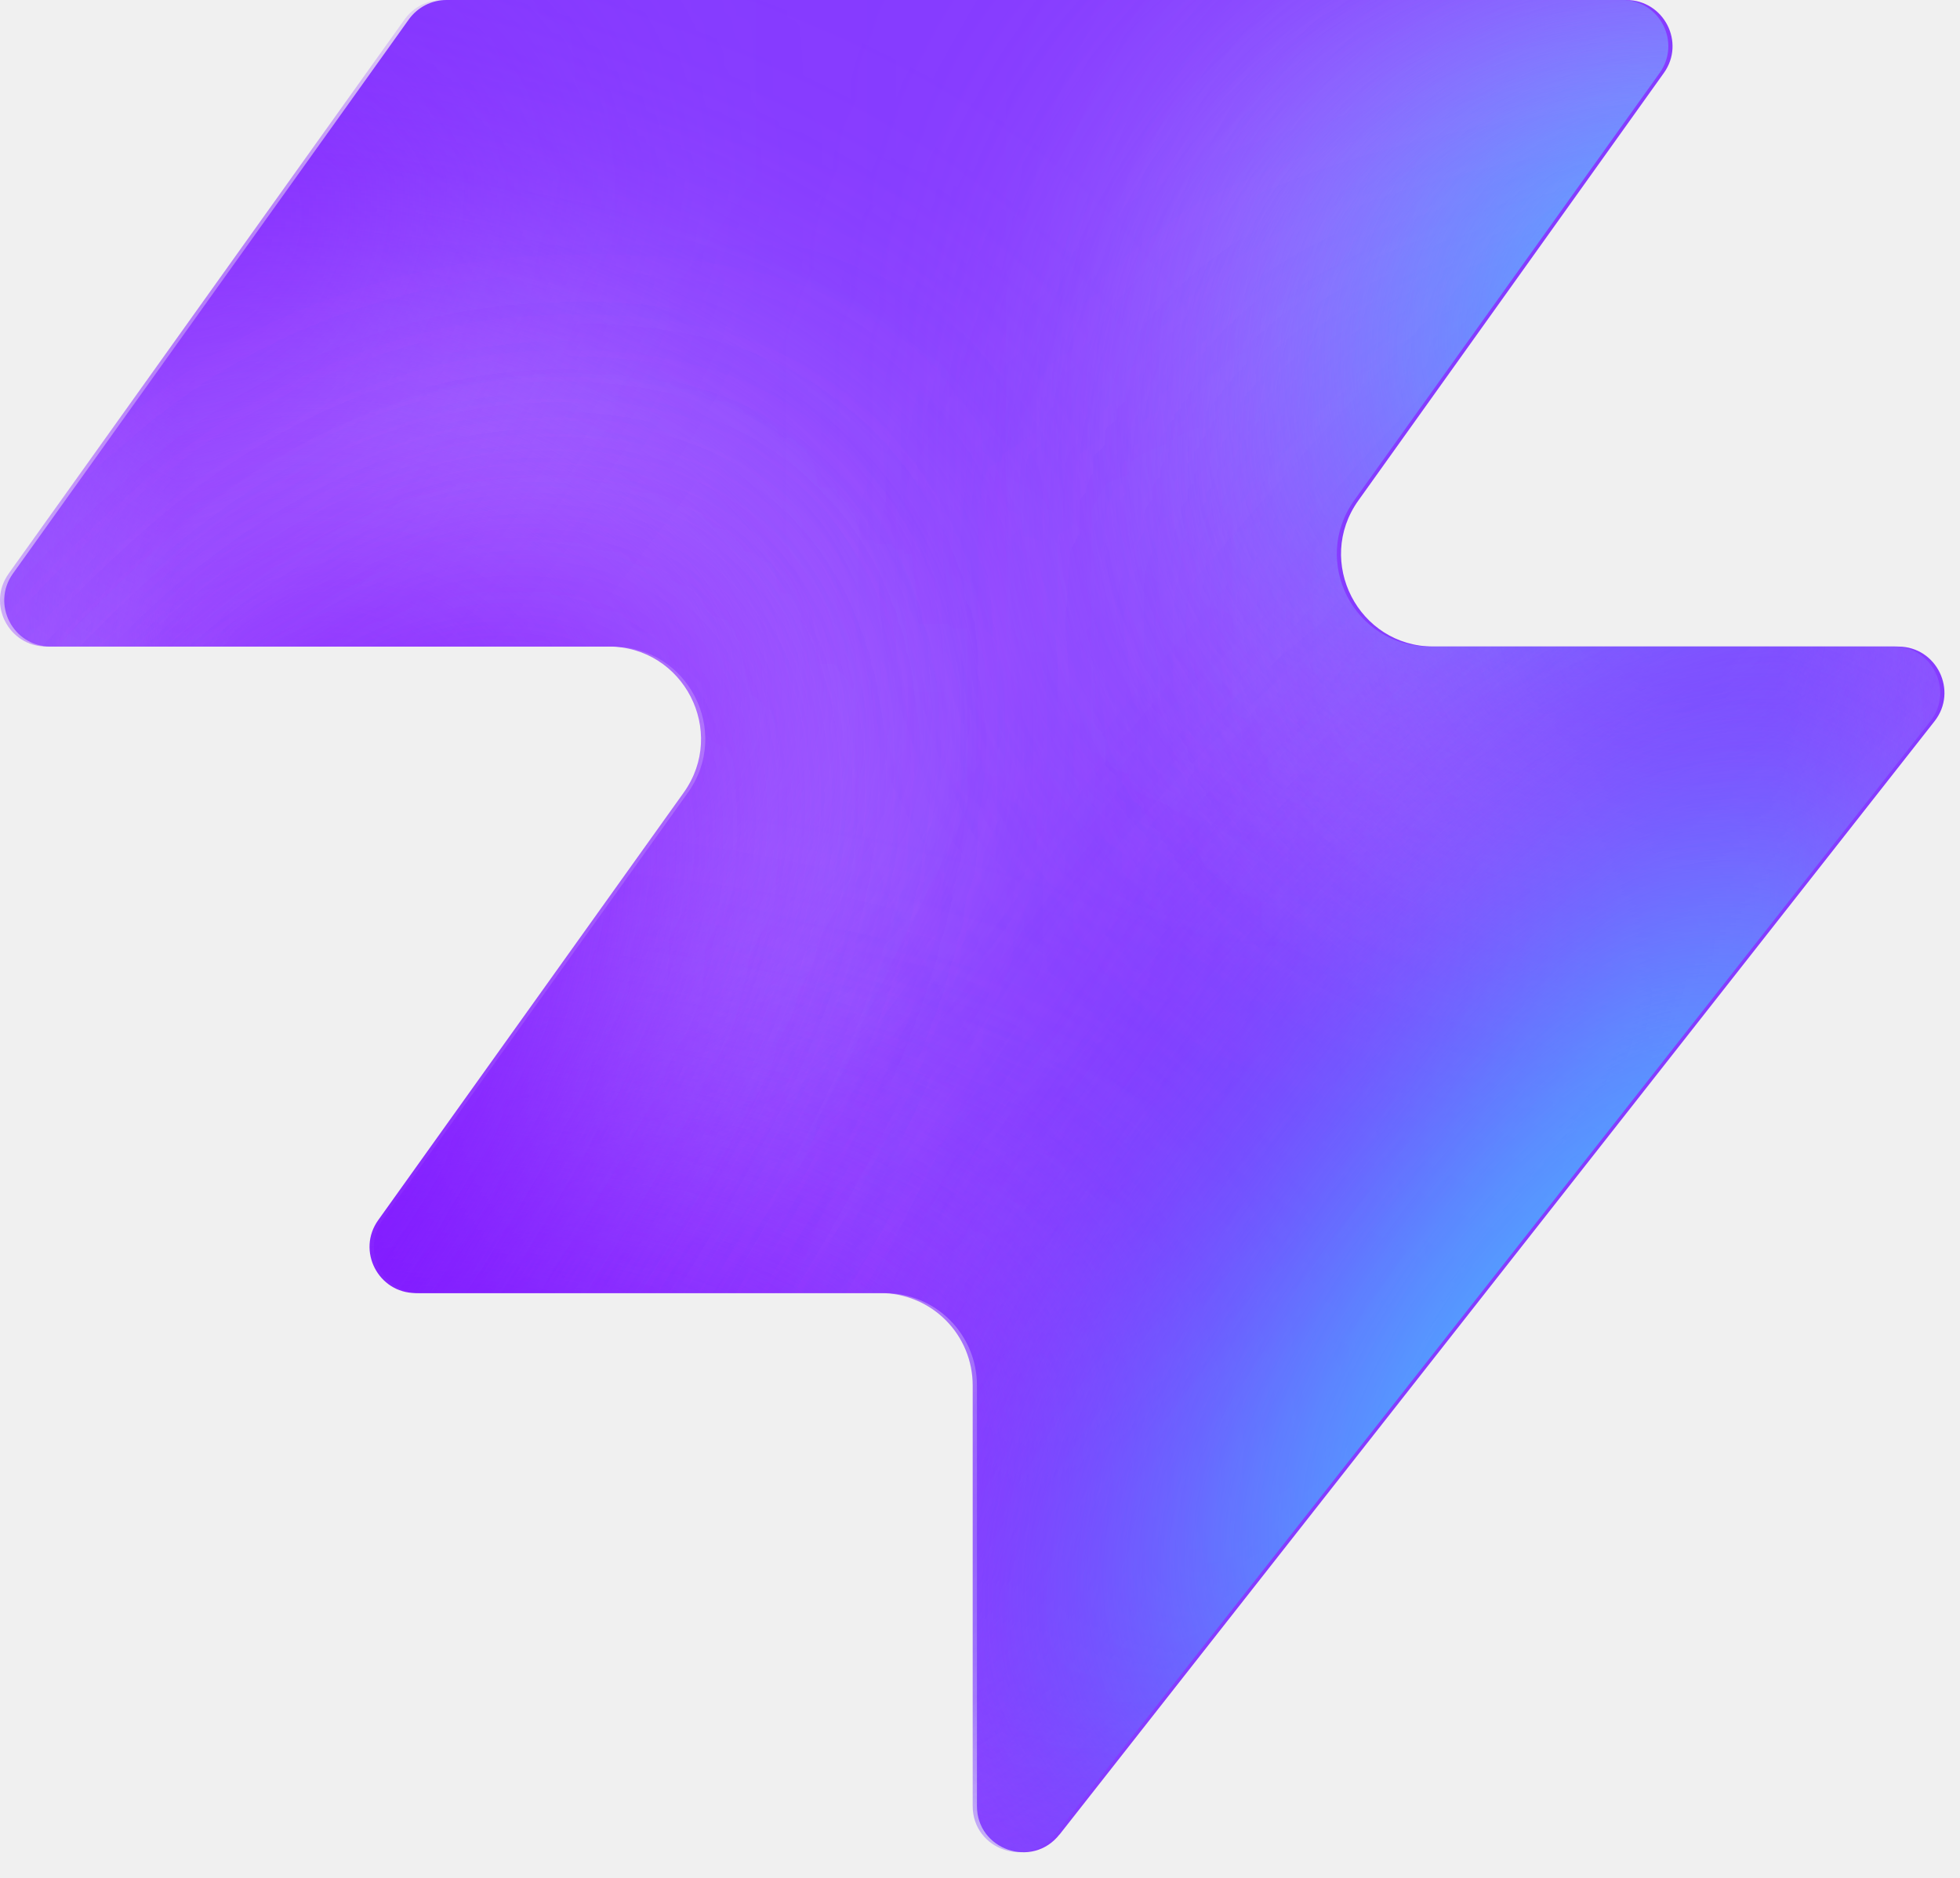
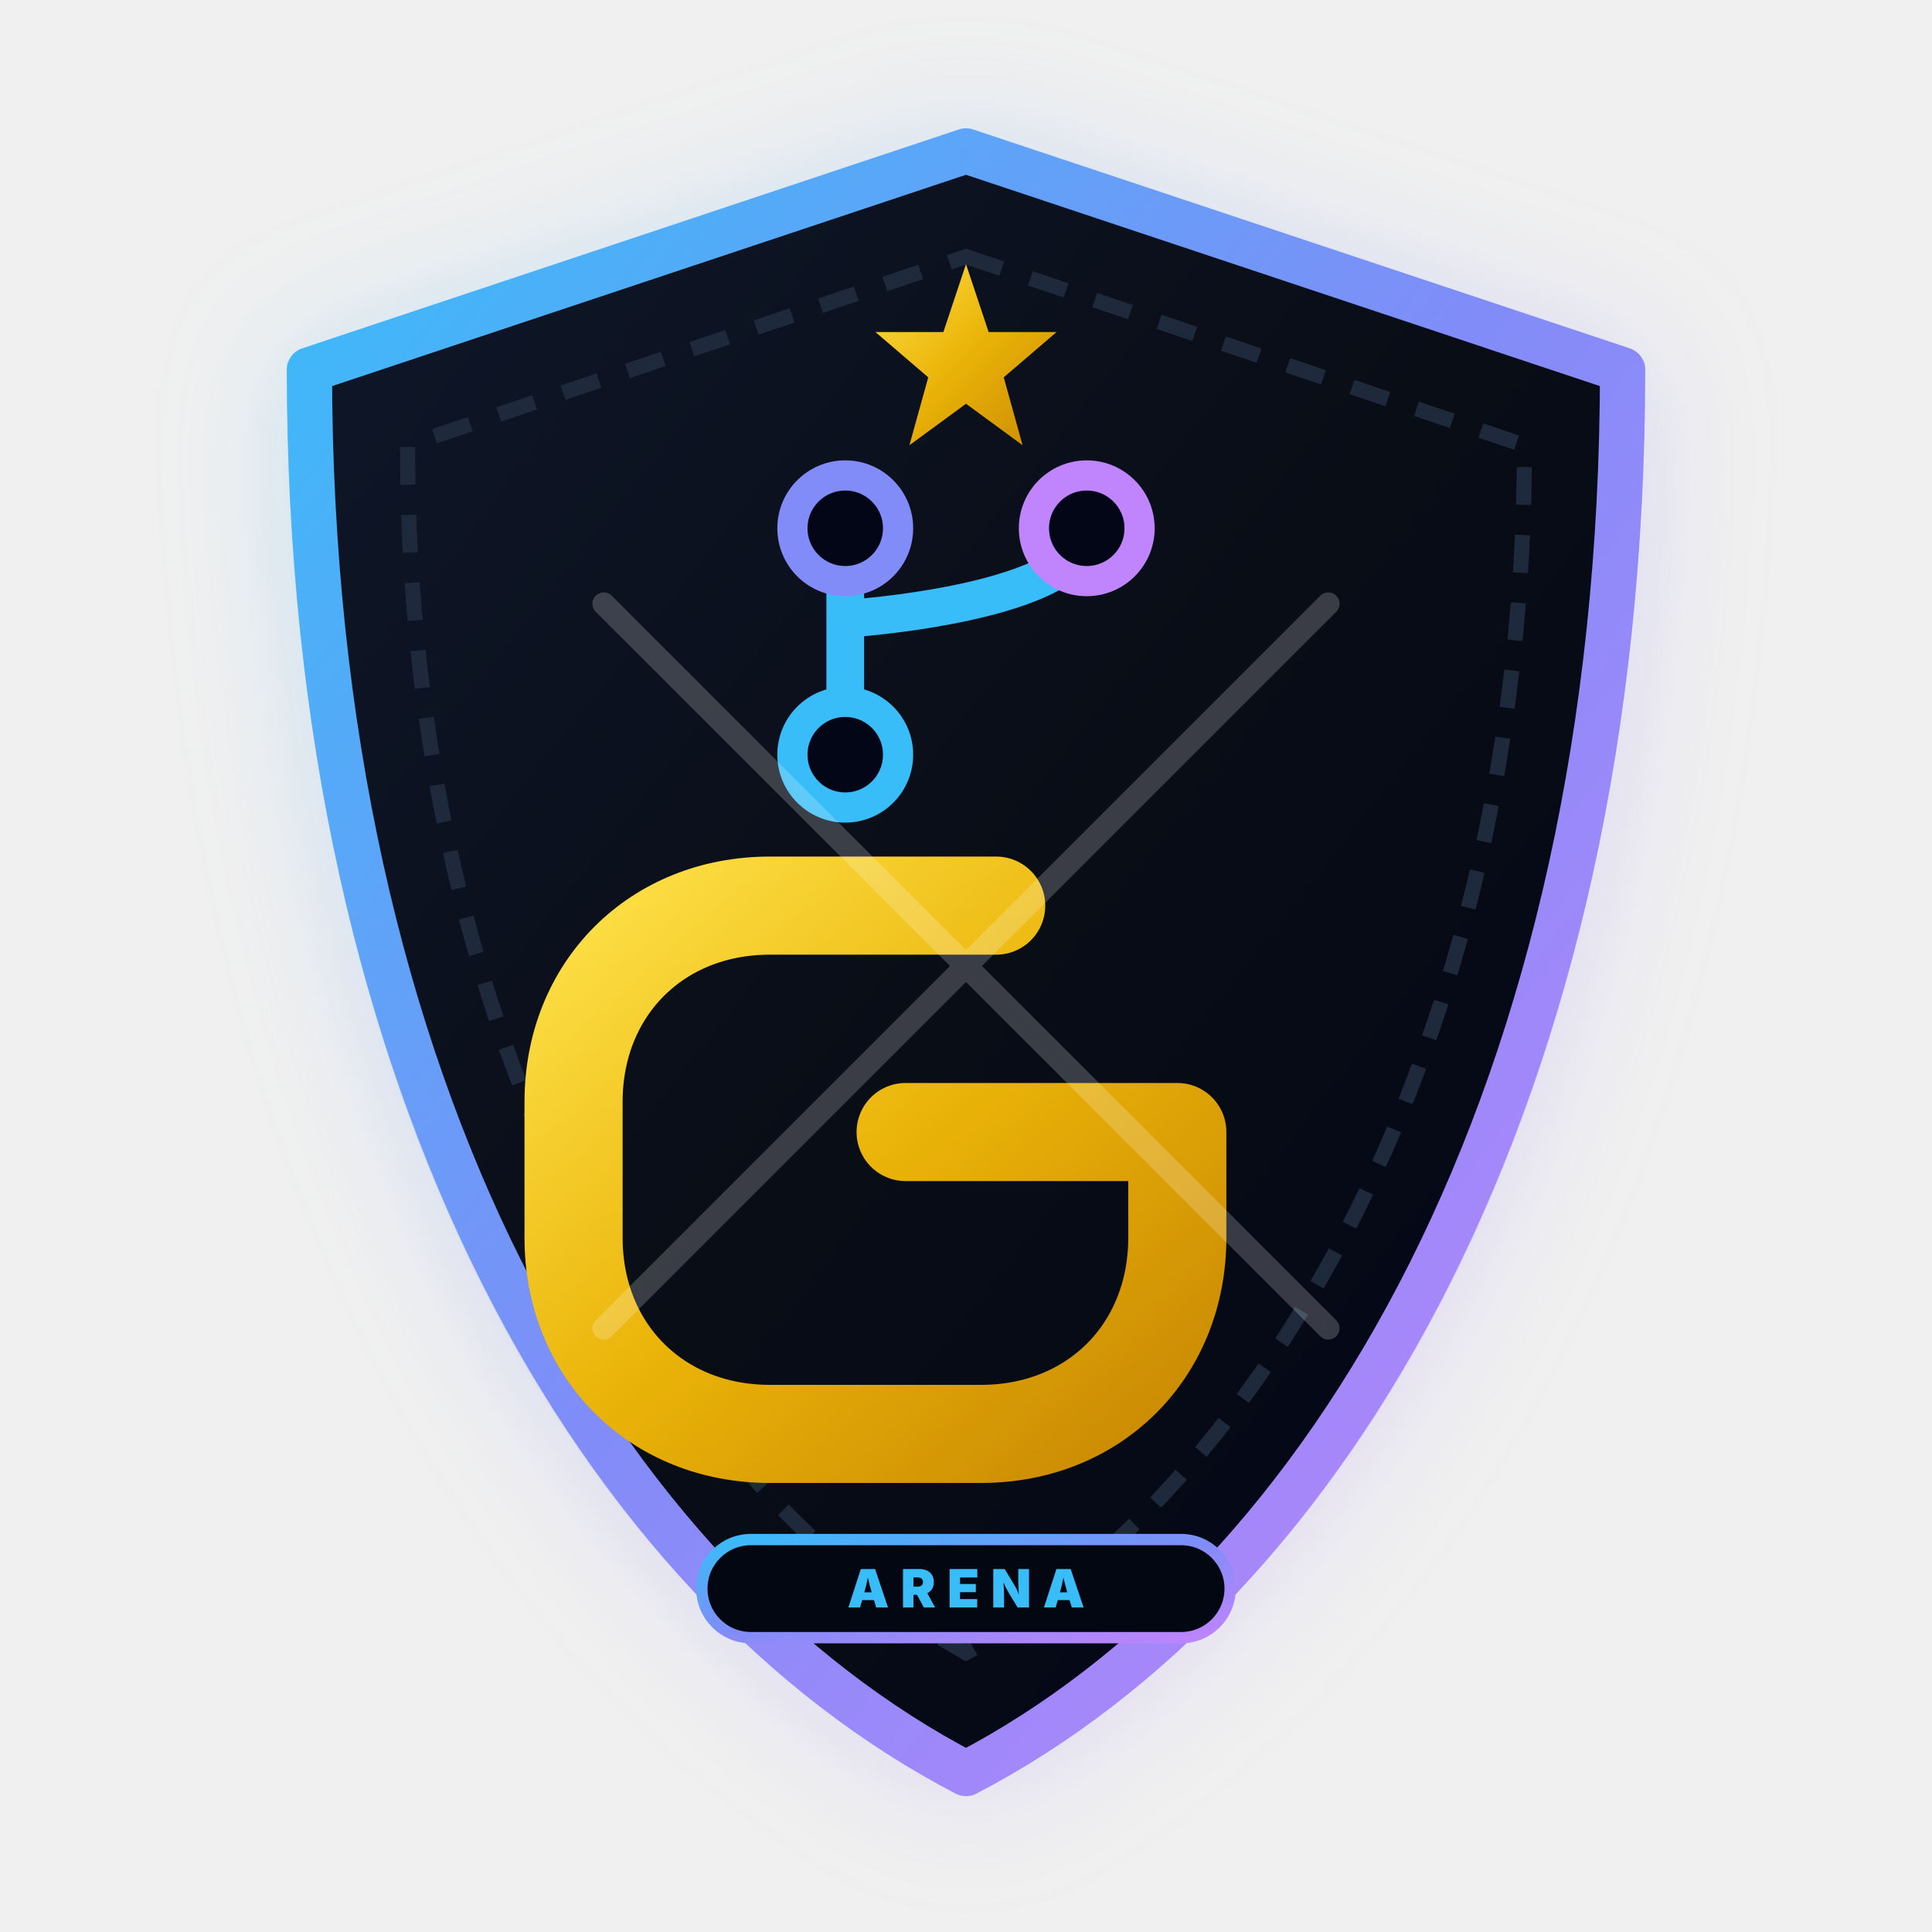
- <svg xmlns="http://www.w3.org/2000/svg" width="48" height="46" fill="none" viewBox="0 0 48 46">
-   <path fill="#863bff" d="M25.946 44.938c-.664.845-2.021.375-2.021-.698V33.937a2.26 2.26 0 0 0-2.262-2.262H10.287c-.92 0-1.456-1.04-.92-1.788l7.48-10.471c1.07-1.497 0-3.578-1.842-3.578H1.237c-.92 0-1.456-1.04-.92-1.788L10.013.474c.214-.297.556-.474.92-.474h28.894c.92 0 1.456 1.04.92 1.788l-7.48 10.471c-1.07 1.498 0 3.579 1.842 3.579h11.377c.943 0 1.473 1.088.89 1.83L25.947 44.94z" style="fill:#863bff;fill:color(display-p3 .525 .23 1);fill-opacity:1" />
-   <mask id="a" width="48" height="46" x="0" y="0" maskUnits="userSpaceOnUse" style="mask-type:alpha">
-     <path fill="#000" d="M25.842 44.938c-.664.844-2.021.375-2.021-.698V33.937a2.26 2.26 0 0 0-2.262-2.262H10.183c-.92 0-1.456-1.04-.92-1.788l7.48-10.471c1.07-1.498 0-3.579-1.842-3.579H1.133c-.92 0-1.456-1.04-.92-1.787L9.91.473c.214-.297.556-.474.92-.474h28.894c.92 0 1.456 1.04.92 1.788l-7.48 10.471c-1.07 1.498 0 3.578 1.842 3.578h11.377c.943 0 1.473 1.088.89 1.832L25.843 44.94z" style="fill:#000;fill-opacity:1" />
-   </mask>
-   <g mask="url(#a)">
-     <g filter="url(#b)">
-       <ellipse cx="5.508" cy="14.704" fill="#ede6ff" rx="5.508" ry="14.704" style="fill:#ede6ff;fill:color(display-p3 .927 .903 1);fill-opacity:1" transform="matrix(.00324 1 1 -.00324 -4.47 31.516)" />
-     </g>
-     <g filter="url(#c)">
-       <ellipse cx="10.399" cy="29.851" fill="#ede6ff" rx="10.399" ry="29.851" style="fill:#ede6ff;fill:color(display-p3 .927 .903 1);fill-opacity:1" transform="matrix(.00324 1 1 -.00324 -39.328 7.883)" />
-     </g>
-     <g filter="url(#d)">
-       <ellipse cx="5.508" cy="30.487" fill="#7e14ff" rx="5.508" ry="30.487" style="fill:#7e14ff;fill:color(display-p3 .492 .077 1);fill-opacity:1" transform="rotate(89.814 -25.913 -14.639)scale(1 -1)" />
-     </g>
-     <g filter="url(#e)">
-       <ellipse cx="5.508" cy="30.599" fill="#7e14ff" rx="5.508" ry="30.599" style="fill:#7e14ff;fill:color(display-p3 .492 .077 1);fill-opacity:1" transform="rotate(89.814 -32.644 -3.334)scale(1 -1)" />
-     </g>
-     <g filter="url(#f)">
-       <ellipse cx="5.508" cy="30.599" fill="#7e14ff" rx="5.508" ry="30.599" style="fill:#7e14ff;fill:color(display-p3 .492 .077 1);fill-opacity:1" transform="matrix(.00324 1 1 -.00324 -34.34 30.47)" />
-     </g>
-     <g filter="url(#g)">
-       <ellipse cx="14.072" cy="22.078" fill="#ede6ff" rx="14.072" ry="22.078" style="fill:#ede6ff;fill:color(display-p3 .927 .903 1);fill-opacity:1" transform="rotate(93.35 24.506 48.493)scale(-1 1)" />
-     </g>
-     <g filter="url(#h)">
-       <ellipse cx="3.47" cy="21.501" fill="#7e14ff" rx="3.47" ry="21.501" style="fill:#7e14ff;fill:color(display-p3 .492 .077 1);fill-opacity:1" transform="rotate(89.009 28.708 47.59)scale(-1 1)" />
-     </g>
-     <g filter="url(#i)">
-       <ellipse cx="3.47" cy="21.501" fill="#7e14ff" rx="3.47" ry="21.501" style="fill:#7e14ff;fill:color(display-p3 .492 .077 1);fill-opacity:1" transform="rotate(89.009 28.708 47.59)scale(-1 1)" />
-     </g>
-     <g filter="url(#j)">
-       <ellipse cx=".387" cy="8.972" fill="#7e14ff" rx="4.407" ry="29.108" style="fill:#7e14ff;fill:color(display-p3 .492 .077 1);fill-opacity:1" transform="rotate(39.51 .387 8.972)" />
-     </g>
-     <g filter="url(#k)">
-       <ellipse cx="47.523" cy="-6.092" fill="#7e14ff" rx="4.407" ry="29.108" style="fill:#7e14ff;fill:color(display-p3 .492 .077 1);fill-opacity:1" transform="rotate(37.892 47.523 -6.092)" />
-     </g>
-     <g filter="url(#l)">
-       <ellipse cx="41.412" cy="6.333" fill="#47bfff" rx="5.971" ry="9.665" style="fill:#47bfff;fill:color(display-p3 .28 .748 1);fill-opacity:1" transform="rotate(37.892 41.412 6.333)" />
-     </g>
-     <g filter="url(#m)">
-       <ellipse cx="-1.879" cy="38.332" fill="#7e14ff" rx="4.407" ry="29.108" style="fill:#7e14ff;fill:color(display-p3 .492 .077 1);fill-opacity:1" transform="rotate(37.892 -1.88 38.332)" />
-     </g>
-     <g filter="url(#n)">
-       <ellipse cx="-1.879" cy="38.332" fill="#7e14ff" rx="4.407" ry="29.108" style="fill:#7e14ff;fill:color(display-p3 .492 .077 1);fill-opacity:1" transform="rotate(37.892 -1.88 38.332)" />
-     </g>
-     <g filter="url(#o)">
-       <ellipse cx="35.651" cy="29.907" fill="#7e14ff" rx="4.407" ry="29.108" style="fill:#7e14ff;fill:color(display-p3 .492 .077 1);fill-opacity:1" transform="rotate(37.892 35.651 29.907)" />
-     </g>
-     <g filter="url(#p)">
-       <ellipse cx="38.418" cy="32.4" fill="#47bfff" rx="5.971" ry="15.297" style="fill:#47bfff;fill:color(display-p3 .28 .748 1);fill-opacity:1" transform="rotate(37.892 38.418 32.4)" />
-     </g>
-   </g>
+ <svg xmlns="http://www.w3.org/2000/svg" viewBox="0 0 512 512" width="100%" height="100%">
  <defs>
-     <filter id="b" width="60.045" height="41.654" x="-19.77" y="16.149" color-interpolation-filters="sRGB" filterUnits="userSpaceOnUse">
-       <feFlood flood-opacity="0" result="BackgroundImageFix" />
-       <feBlend in="SourceGraphic" in2="BackgroundImageFix" result="shape" />
-       <feGaussianBlur result="effect1_foregroundBlur_2002_17158" stdDeviation="7.659" />
-     </filter>
-     <filter id="c" width="90.34" height="51.437" x="-54.613" y="-7.533" color-interpolation-filters="sRGB" filterUnits="userSpaceOnUse">
-       <feFlood flood-opacity="0" result="BackgroundImageFix" />
-       <feBlend in="SourceGraphic" in2="BackgroundImageFix" result="shape" />
-       <feGaussianBlur result="effect1_foregroundBlur_2002_17158" stdDeviation="7.659" />
-     </filter>
-     <filter id="d" width="79.355" height="29.4" x="-49.64" y="2.03" color-interpolation-filters="sRGB" filterUnits="userSpaceOnUse">
-       <feFlood flood-opacity="0" result="BackgroundImageFix" />
-       <feBlend in="SourceGraphic" in2="BackgroundImageFix" result="shape" />
-       <feGaussianBlur result="effect1_foregroundBlur_2002_17158" stdDeviation="4.596" />
-     </filter>
-     <filter id="e" width="79.579" height="29.4" x="-45.045" y="20.029" color-interpolation-filters="sRGB" filterUnits="userSpaceOnUse">
-       <feFlood flood-opacity="0" result="BackgroundImageFix" />
-       <feBlend in="SourceGraphic" in2="BackgroundImageFix" result="shape" />
-       <feGaussianBlur result="effect1_foregroundBlur_2002_17158" stdDeviation="4.596" />
-     </filter>
-     <filter id="f" width="79.579" height="29.4" x="-43.513" y="21.178" color-interpolation-filters="sRGB" filterUnits="userSpaceOnUse">
-       <feFlood flood-opacity="0" result="BackgroundImageFix" />
-       <feBlend in="SourceGraphic" in2="BackgroundImageFix" result="shape" />
-       <feGaussianBlur result="effect1_foregroundBlur_2002_17158" stdDeviation="4.596" />
-     </filter>
-     <filter id="g" width="74.749" height="58.852" x="15.756" y="-17.901" color-interpolation-filters="sRGB" filterUnits="userSpaceOnUse">
-       <feFlood flood-opacity="0" result="BackgroundImageFix" />
-       <feBlend in="SourceGraphic" in2="BackgroundImageFix" result="shape" />
-       <feGaussianBlur result="effect1_foregroundBlur_2002_17158" stdDeviation="7.659" />
-     </filter>
-     <filter id="h" width="61.377" height="25.362" x="23.548" y="2.284" color-interpolation-filters="sRGB" filterUnits="userSpaceOnUse">
-       <feFlood flood-opacity="0" result="BackgroundImageFix" />
-       <feBlend in="SourceGraphic" in2="BackgroundImageFix" result="shape" />
-       <feGaussianBlur result="effect1_foregroundBlur_2002_17158" stdDeviation="4.596" />
-     </filter>
-     <filter id="i" width="61.377" height="25.362" x="23.548" y="2.284" color-interpolation-filters="sRGB" filterUnits="userSpaceOnUse">
-       <feFlood flood-opacity="0" result="BackgroundImageFix" />
-       <feBlend in="SourceGraphic" in2="BackgroundImageFix" result="shape" />
-       <feGaussianBlur result="effect1_foregroundBlur_2002_17158" stdDeviation="4.596" />
-     </filter>
-     <filter id="j" width="56.045" height="63.649" x="-27.636" y="-22.853" color-interpolation-filters="sRGB" filterUnits="userSpaceOnUse">
-       <feFlood flood-opacity="0" result="BackgroundImageFix" />
-       <feBlend in="SourceGraphic" in2="BackgroundImageFix" result="shape" />
-       <feGaussianBlur result="effect1_foregroundBlur_2002_17158" stdDeviation="4.596" />
-     </filter>
-     <filter id="k" width="54.814" height="64.646" x="20.116" y="-38.415" color-interpolation-filters="sRGB" filterUnits="userSpaceOnUse">
-       <feFlood flood-opacity="0" result="BackgroundImageFix" />
-       <feBlend in="SourceGraphic" in2="BackgroundImageFix" result="shape" />
-       <feGaussianBlur result="effect1_foregroundBlur_2002_17158" stdDeviation="4.596" />
-     </filter>
-     <filter id="l" width="33.541" height="35.313" x="24.641" y="-11.323" color-interpolation-filters="sRGB" filterUnits="userSpaceOnUse">
-       <feFlood flood-opacity="0" result="BackgroundImageFix" />
-       <feBlend in="SourceGraphic" in2="BackgroundImageFix" result="shape" />
-       <feGaussianBlur result="effect1_foregroundBlur_2002_17158" stdDeviation="4.596" />
-     </filter>
-     <filter id="m" width="54.814" height="64.646" x="-29.286" y="6.009" color-interpolation-filters="sRGB" filterUnits="userSpaceOnUse">
-       <feFlood flood-opacity="0" result="BackgroundImageFix" />
-       <feBlend in="SourceGraphic" in2="BackgroundImageFix" result="shape" />
-       <feGaussianBlur result="effect1_foregroundBlur_2002_17158" stdDeviation="4.596" />
-     </filter>
-     <filter id="n" width="54.814" height="64.646" x="-29.286" y="6.009" color-interpolation-filters="sRGB" filterUnits="userSpaceOnUse">
-       <feFlood flood-opacity="0" result="BackgroundImageFix" />
-       <feBlend in="SourceGraphic" in2="BackgroundImageFix" result="shape" />
-       <feGaussianBlur result="effect1_foregroundBlur_2002_17158" stdDeviation="4.596" />
-     </filter>
-     <filter id="o" width="54.814" height="64.646" x="8.244" y="-2.416" color-interpolation-filters="sRGB" filterUnits="userSpaceOnUse">
-       <feFlood flood-opacity="0" result="BackgroundImageFix" />
-       <feBlend in="SourceGraphic" in2="BackgroundImageFix" result="shape" />
-       <feGaussianBlur result="effect1_foregroundBlur_2002_17158" stdDeviation="4.596" />
-     </filter>
-     <filter id="p" width="39.409" height="43.623" x="18.713" y="10.588" color-interpolation-filters="sRGB" filterUnits="userSpaceOnUse">
-       <feFlood flood-opacity="0" result="BackgroundImageFix" />
-       <feBlend in="SourceGraphic" in2="BackgroundImageFix" result="shape" />
-       <feGaussianBlur result="effect1_foregroundBlur_2002_17158" stdDeviation="4.596" />
+     <linearGradient id="shieldBg" x1="0%" y1="0%" x2="100%" y2="100%">
+       <stop offset="0%" stop-color="#0f172a" />
+       <stop offset="50%" stop-color="#090d16" />
+       <stop offset="100%" stop-color="#020617" />
+     </linearGradient>
+     <linearGradient id="cyberBorder" x1="0%" y1="0%" x2="100%" y2="100%">
+       <stop offset="0%" stop-color="#38bdf8" />
+       <stop offset="50%" stop-color="#818cf8" />
+       <stop offset="100%" stop-color="#c084fc" />
+     </linearGradient>
+     <linearGradient id="goldAccent" x1="0%" y1="0%" x2="100%" y2="100%">
+       <stop offset="0%" stop-color="#fde047" />
+       <stop offset="50%" stop-color="#eab308" />
+       <stop offset="100%" stop-color="#ca8a04" />
+     </linearGradient>
+     <filter id="neonGlow" x="-20%" y="-20%" width="140%" height="140%">
+       <feGaussianBlur stdDeviation="16" result="blur" />
+       <feComposite in="SourceGraphic" in2="blur" operator="over" />
    </filter>
  </defs>
+   <path d="M 256 36 L 436 96 C 436 296 356 426 256 476 C 156 426 76 296 76 96 Z" fill="url(#cyberBorder)" opacity="0.25" filter="url(#neonGlow)" />
+   <path d="M 256 40 L 430 98 C 430 290 352 420 256 470 C 160 420 82 290 82 98 Z" fill="url(#shieldBg)" stroke="url(#cyberBorder)" stroke-width="12" stroke-linejoin="round" />
+   <path d="M 256 68 L 404 118 C 404 278 334 394 256 438 C 178 394 108 278 108 118 Z" fill="none" stroke="#1e293b" stroke-width="4" stroke-dasharray="10 8" />
+   <g transform="translate(196, 120)">
+     <path d="M 28 80 L 28 20 M 28 44 C 28 44 92 40 92 20" fill="none" stroke="#38bdf8" stroke-width="10" stroke-linecap="round" />
+     <circle cx="28" cy="80" r="14" fill="#020617" stroke="#38bdf8" stroke-width="8" />
+     <circle cx="28" cy="20" r="14" fill="#020617" stroke="#818cf8" stroke-width="8" />
+     <circle cx="92" cy="20" r="14" fill="#020617" stroke="#c084fc" stroke-width="8" />
+   </g>
+   <path d="M 264 240 L 204 240 C 174 240 152 262 152 292 L 152 328 C 152 358 174 380 204 380 L 260 380 C 290 380 312 358 312 328 L 312 300 L 240 300" fill="none" stroke="url(#goldAccent)" stroke-width="26" stroke-linecap="round" stroke-linejoin="round" />
+   <g opacity="0.2" stroke="#ffffff" stroke-width="6" stroke-linecap="round">
+     <line x1="160" y1="160" x2="352" y2="352" />
+     <line x1="352" y1="160" x2="160" y2="352" />
+   </g>
+   <polygon points="256,70 262,88 280,88 266,100 271,118 256,107 241,118 246,100 232,88 250,88" fill="url(#goldAccent)" />
+   <rect x="186" y="408" width="140" height="26" rx="13" fill="#030712" stroke="url(#cyberBorder)" stroke-width="3" />
+   <text x="256" y="426" text-anchor="middle" font-family="'Inter', sans-serif" font-weight="900" font-size="14" fill="#38bdf8" letter-spacing="3">ARENA</text>
</svg>
